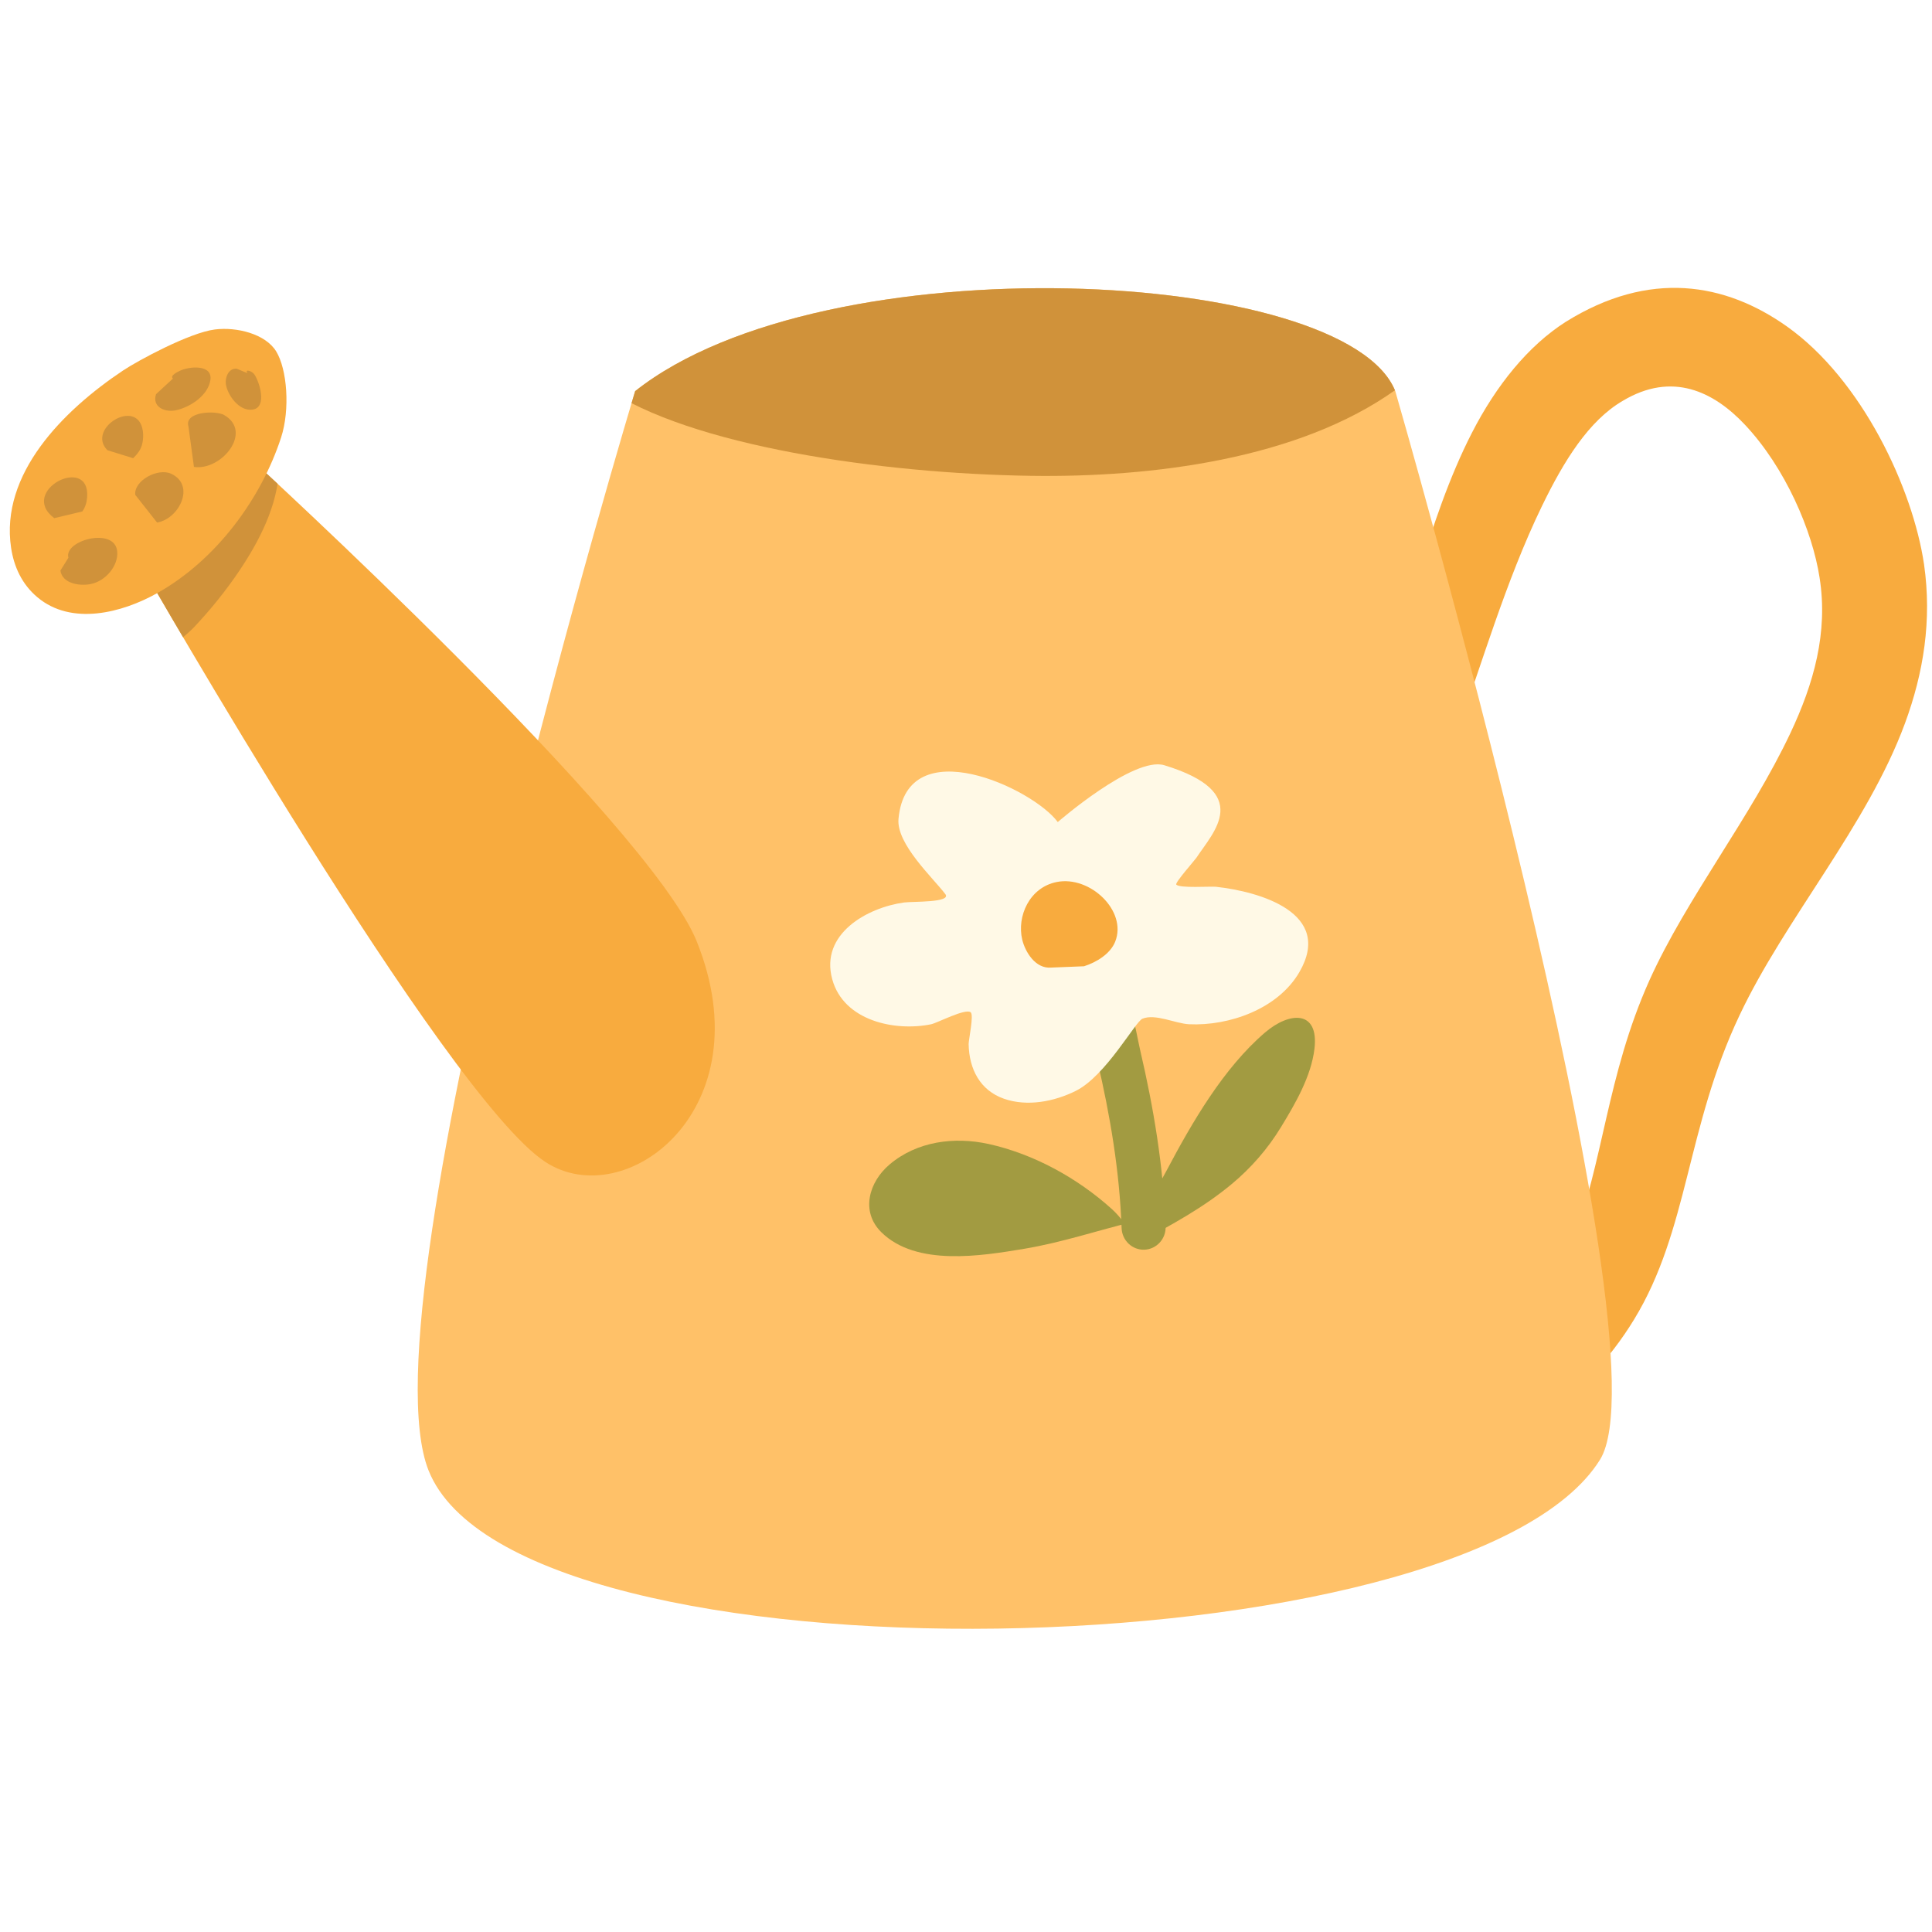
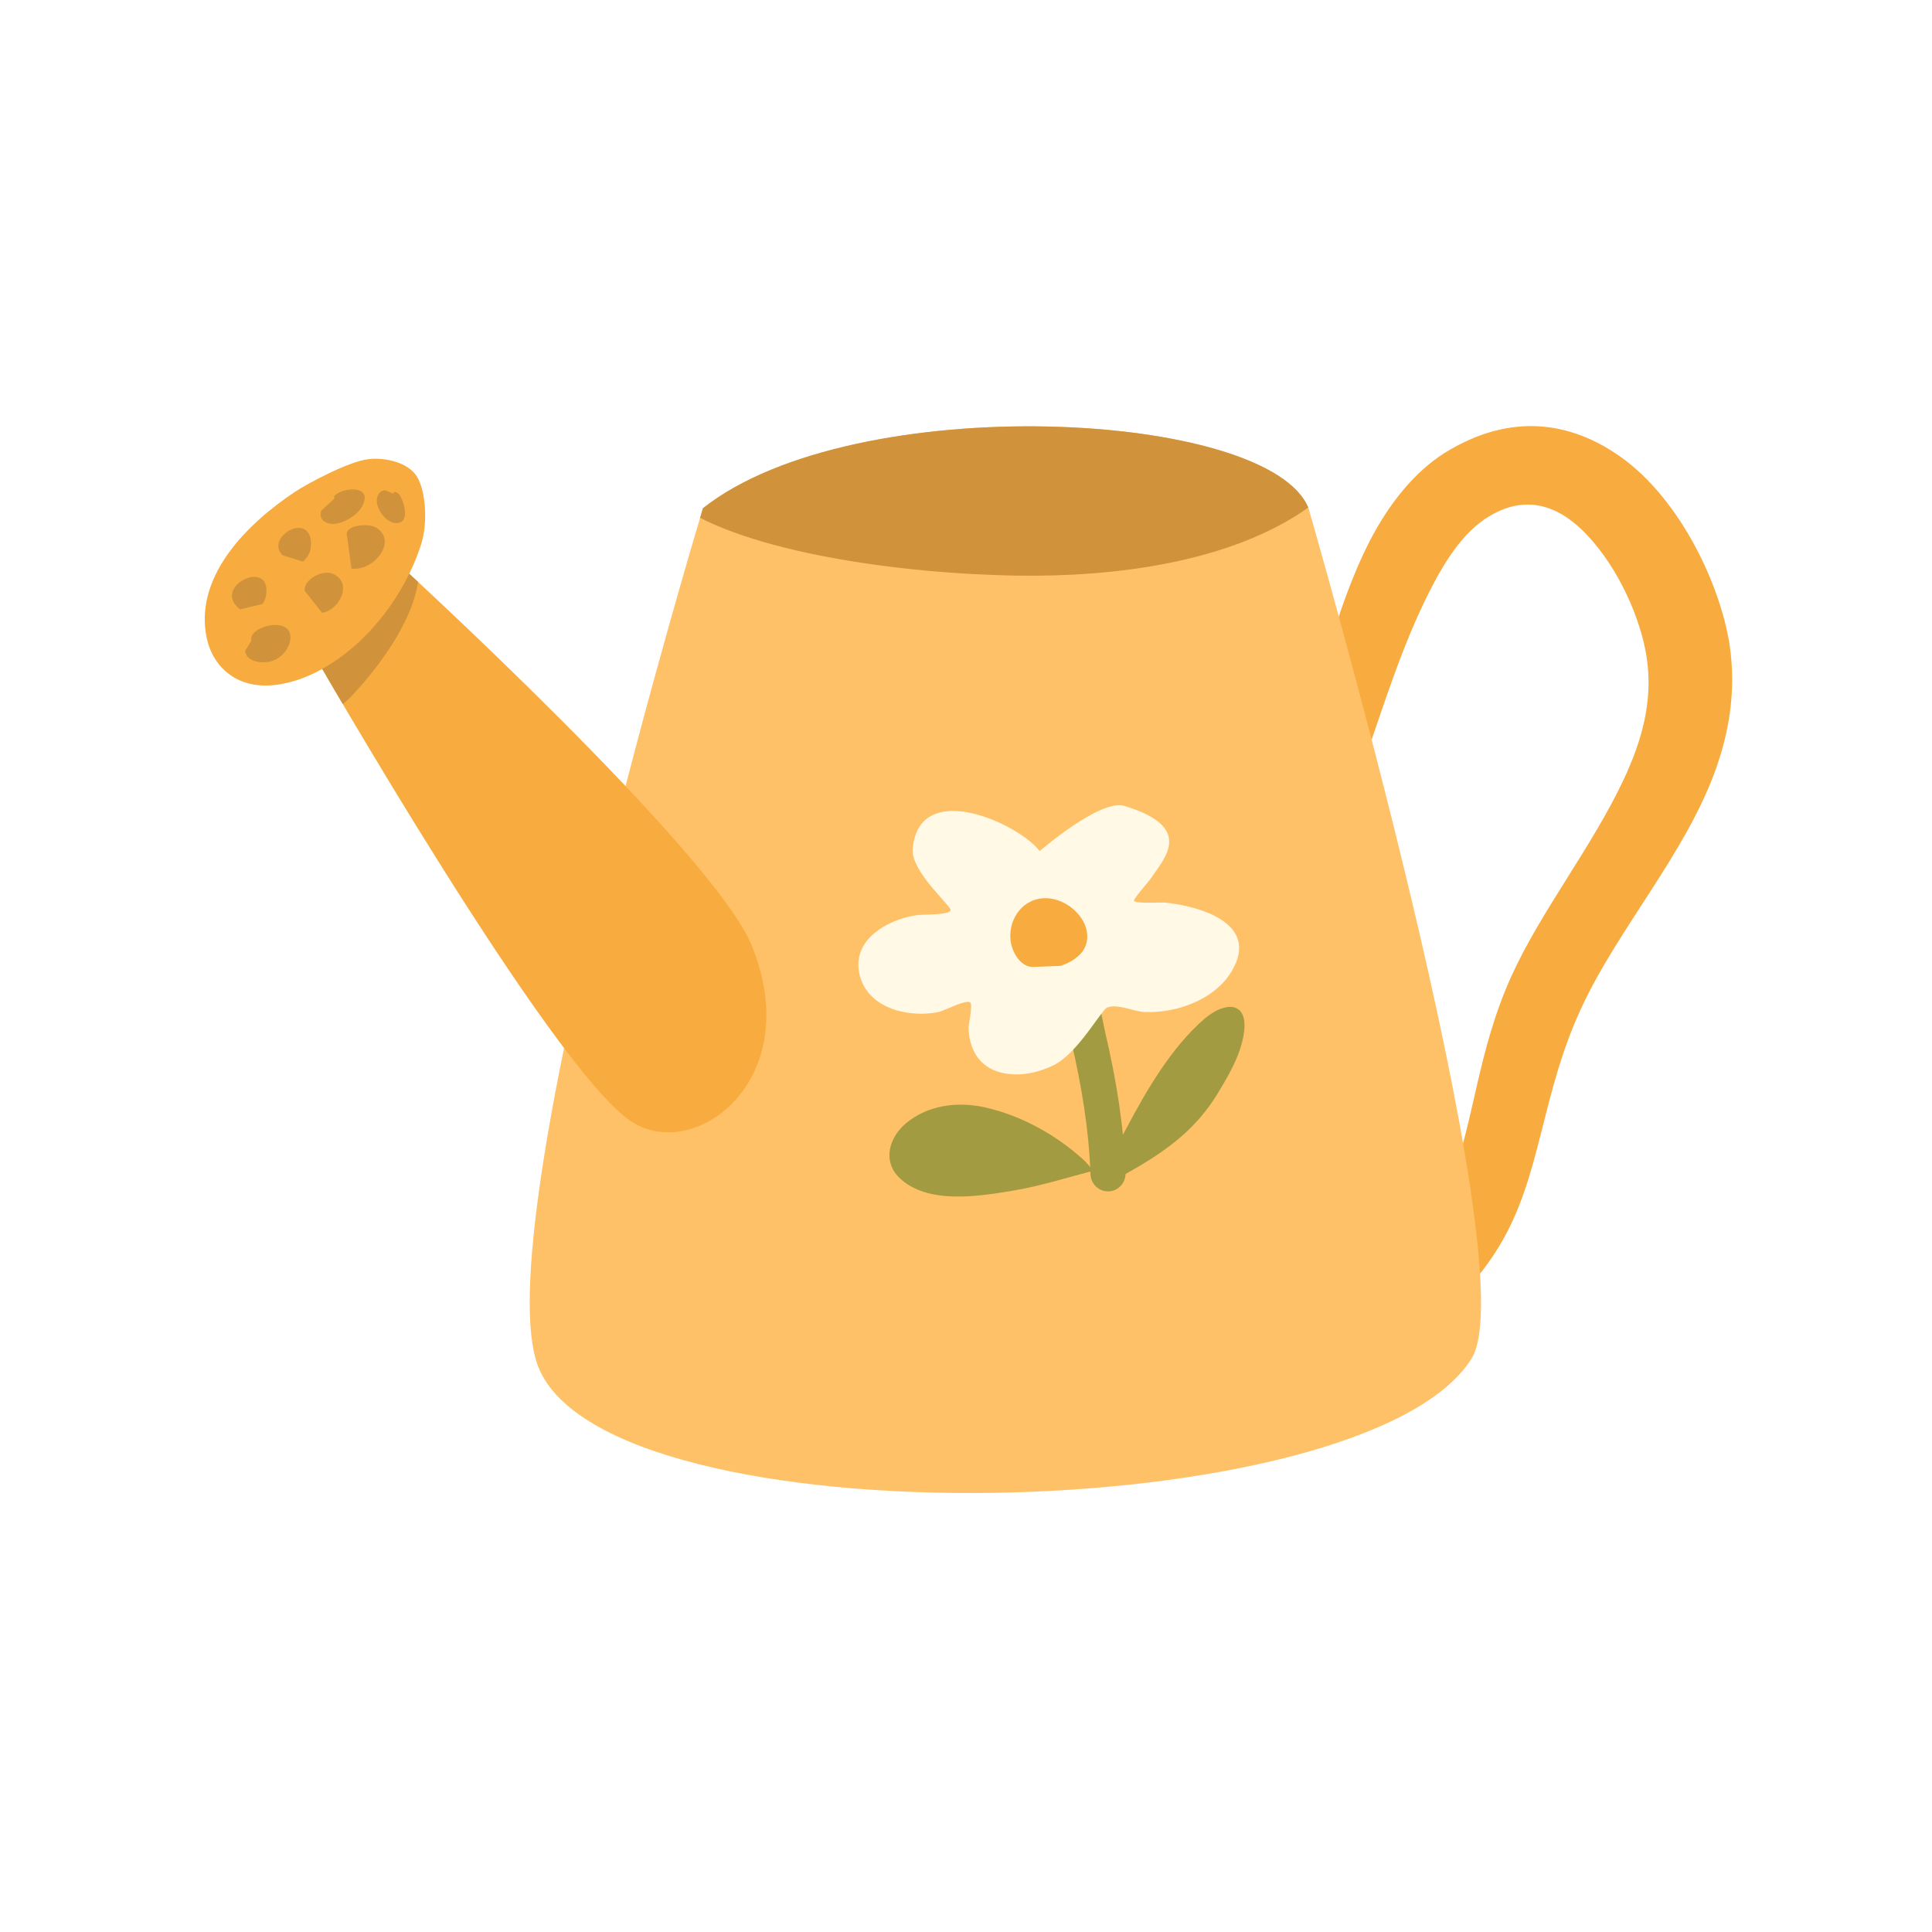
- <svg xmlns="http://www.w3.org/2000/svg" width="500" zoomAndPan="magnify" viewBox="0 0 375 375" height="500" preserveAspectRatio="xMidYMid meet" version="1.0">
+ <svg xmlns="http://www.w3.org/2000/svg" width="600" zoomAndPan="magnify" viewBox="0 0 450 450" height="600" preserveAspectRatio="xMidYMid meet" version="1.0">
  <defs>
-     <clipPath id="b5534ecb53">
-       <path d="M 117 55.785 L 286 55.785 L 286 93 L 117 93 Z M 117 55.785 " clip-rule="nonzero" />
+     <clipPath id="ab816c101f">
+       <path d="M 158 99.16 L 319 99.16 L 319 135 L 158 135 Z M 158 99.16 " clip-rule="nonzero" />
    </clipPath>
-     <clipPath id="87643b4dbe">
-       <path d="M 123.281 75.918 C 123.281 75.918 69.957 252.258 83.188 285.426 C 100.41 328.602 284.746 324.777 310.559 283.328 C 324.441 261.031 270.824 75.918 270.824 75.918 C 261.344 52.004 160.195 46.68 123.281 75.918 Z M 123.281 75.918 " clip-rule="evenodd" />
+     <clipPath id="c1bb70d034">
+       <path d="M 163.73 118.379 C 163.73 118.379 112.75 286.754 125.398 318.422 C 141.863 359.645 318.086 355.992 342.766 316.418 C 356.039 295.129 304.781 118.379 304.781 118.379 C 295.715 95.547 199.016 90.461 163.73 118.379 Z M 163.73 118.379 " clip-rule="evenodd" />
    </clipPath>
-     <clipPath id="77183126b1">
-       <path d="M 27.574 88.766 L 55 88.766 L 55 127 L 27.574 127 Z M 27.574 88.766 " clip-rule="nonzero" />
+     <clipPath id="f6dbbed4c2">
+       <path d="M 72.23 130.648 L 98 130.648 L 98 167 L 72.23 167 Z M 72.23 130.648 " clip-rule="nonzero" />
    </clipPath>
-     <clipPath id="5ea1ef3176">
-       <path d="M 27.574 110.016 C 27.574 110.016 86.395 212.883 105.887 225.555 C 121.402 235.641 148.375 215.379 135.234 182.719 C 126.02 159.82 48.488 88.906 48.488 88.906 Z M 27.574 110.016 " clip-rule="evenodd" />
+     <clipPath id="461dc4e98a">
+       <path d="M 72.234 150.938 C 72.234 150.938 128.465 249.156 147.098 261.254 C 161.93 270.883 187.715 251.539 175.152 220.355 C 166.348 198.492 92.227 130.781 92.227 130.781 Z M 72.234 150.938 " clip-rule="evenodd" />
    </clipPath>
  </defs>
-   <path fill="#f8ab3e" d="M 283.227 140.871 C 287.285 129.988 292.203 112.832 299.293 98.227 C 303.527 89.504 308.355 81.656 314.984 77.797 C 324.559 72.066 332.605 75.98 338.668 82.418 C 346.547 90.781 351.789 103.078 353.18 112.121 C 354.867 122.812 352.027 132.703 347.547 142.227 C 339.77 158.75 327.379 174.273 320.172 190.238 C 311.797 208.883 311.238 225.898 305.047 241.309 C 301.594 249.902 296.105 257.922 285.414 265.355 C 281.617 267.945 280.824 272.871 283.641 276.355 C 286.453 279.844 291.82 280.57 295.613 277.988 C 305.848 271.156 312.473 263.816 317.184 256.094 C 327.777 238.715 327.273 218.934 337.652 197.051 C 346.496 178.316 362.43 160.277 369.75 140.406 C 373.363 130.598 375.008 120.383 373.457 109.551 C 371.289 94.84 361.449 73.711 346.816 63.348 C 334.891 54.902 320.191 52.32 303.91 62.469 C 296.648 67.102 290.445 74.73 285.664 84.074 C 277.051 100.898 272.371 123.207 268.301 136.629 C 267.027 140.414 269.336 144.434 273.453 145.605 C 277.574 146.777 281.949 144.656 283.227 140.871 Z M 283.227 140.871 " fill-opacity="1" fill-rule="evenodd" />
-   <path fill="#ffc168" d="M 123.281 75.918 C 123.281 75.918 69.957 252.258 83.188 285.426 C 100.41 328.598 284.746 324.777 310.559 283.328 C 324.441 261.031 270.824 75.918 270.824 75.918 C 261.344 52.004 160.195 46.68 123.281 75.918 Z M 123.281 75.918 " fill-opacity="1" fill-rule="evenodd" />
-   <g clip-path="url(#b5534ecb53)">
-     <g clip-path="url(#87643b4dbe)">
-       <path fill="#d0923a" d="M 117.41 75.207 C 133.82 86.547 170.945 91.938 200.184 92.359 C 223.359 92.691 252.027 89.195 270.957 75.609 C 297.02 56.906 284.438 29.723 255.938 20.77 C 219.949 9.465 178.059 17.777 142.902 27.496 Z M 117.41 75.207 " fill-opacity="1" fill-rule="evenodd" />
+   <path fill="#f8ab3e" d="M 316.633 180.398 C 320.516 170.008 325.215 153.629 331.996 139.68 C 336.043 131.352 340.66 123.859 346.996 120.176 C 356.152 114.703 363.844 118.441 369.637 124.586 C 377.172 132.574 382.184 144.312 383.512 152.945 C 385.125 163.156 382.41 172.602 378.125 181.695 C 370.691 197.469 358.848 212.289 351.957 227.535 C 343.949 245.34 343.414 261.582 337.496 276.297 C 334.195 284.5 328.949 292.16 318.727 299.258 C 315.098 301.73 314.34 306.434 317.031 309.762 C 319.723 313.09 324.852 313.785 328.477 311.316 C 338.262 304.793 344.598 297.785 349.098 290.414 C 359.227 273.82 358.746 254.934 368.668 234.039 C 377.121 216.152 392.352 198.926 399.352 179.953 C 402.805 170.59 404.379 160.836 402.898 150.492 C 400.824 136.449 391.414 116.273 377.426 106.379 C 366.027 98.316 351.973 95.852 336.41 105.539 C 329.465 109.961 323.539 117.246 318.965 126.168 C 310.73 142.23 306.258 163.531 302.367 176.352 C 301.148 179.961 303.355 183.801 307.293 184.918 C 311.23 186.035 315.414 184.012 316.633 180.398 Z M 316.633 180.398 " fill-opacity="1" fill-rule="evenodd" />
+   <path fill="#ffc168" d="M 163.73 118.379 C 163.73 118.379 112.75 286.754 125.398 318.422 C 141.863 359.645 318.086 355.992 342.766 316.418 C 356.039 295.129 304.781 118.379 304.781 118.379 C 295.715 95.547 199.02 90.461 163.73 118.379 Z M 163.73 118.379 " fill-opacity="1" fill-rule="evenodd" />
+   <g clip-path="url(#ab816c101f)">
+     <g clip-path="url(#c1bb70d034)">
+       <path fill="#d0923a" d="M 158.117 117.703 C 173.805 128.531 209.293 133.676 237.246 134.078 C 259.406 134.395 286.809 131.059 304.906 118.086 C 329.824 100.227 317.793 74.273 290.547 65.723 C 256.145 54.93 216.098 62.867 182.488 72.145 Z M 158.117 117.703 " fill-opacity="1" fill-rule="evenodd" />
    </g>
  </g>
-   <path fill="#a29b41" d="M 210.543 197.613 C 211.273 198.055 211.43 199.125 211.727 200.117 C 212.324 202.141 212.629 204.324 212.988 205.848 C 215.492 216.559 217.312 227.363 217.703 238.379 C 217.789 240.777 219.77 242.652 222.125 242.566 C 224.484 242.477 226.332 240.461 226.246 238.066 C 225.832 226.48 223.938 215.105 221.305 203.836 C 220.824 201.781 220.375 198.672 219.395 196.07 C 218.418 193.469 216.902 191.34 214.898 190.129 C 212.867 188.906 210.242 189.59 209.043 191.656 C 207.844 193.723 208.512 196.387 210.543 197.613 Z M 210.543 197.613 " fill-opacity="1" fill-rule="evenodd" />
-   <path fill="#a29b41" d="M 221.582 239.426 C 221.582 235.379 224.684 230.523 226.477 227.125 C 231.398 217.824 237.48 207.328 245.512 200.434 C 250.324 196.305 256.023 196.031 255.137 203.559 C 254.5 208.945 251.379 214.277 248.625 218.793 C 246.062 222.996 242.852 226.676 239.09 229.812 C 233.555 234.426 227.344 237.781 221.051 241.152 Z M 221.582 239.426 " fill-opacity="1" fill-rule="evenodd" />
-   <path fill="#a29b41" d="M 220.359 239.582 C 218.699 238.16 217.496 236.203 215.855 234.719 C 209.176 228.676 200.645 223.977 191.887 222.047 C 185.266 220.594 178.008 221.496 172.656 226.031 C 168.68 229.406 166.98 235.137 171.066 239.172 C 177.844 245.867 190.504 243.773 198.816 242.387 C 206.168 241.16 213.207 238.777 220.426 237.027 Z M 220.359 239.582 " fill-opacity="1" fill-rule="evenodd" />
-   <path fill="#fff9e6" d="M 205.312 159.562 C 205.312 159.562 220.074 146.73 225.988 148.531 C 243.445 153.852 235.473 161.52 232.223 166.488 C 231.902 166.973 228.043 171.316 228.312 171.688 C 228.871 172.449 234.996 172.012 236.031 172.125 C 244.543 173.059 258.879 177.207 252.203 188.699 C 248.051 195.844 238.562 199.172 230.793 198.805 C 228.18 198.68 224.25 196.699 221.746 197.73 C 220.352 198.305 214.664 208.797 208.855 211.715 C 204.652 213.82 199.395 214.848 194.863 213.262 C 190.23 211.648 188.094 207.484 188.012 202.656 C 187.996 201.82 189.066 196.992 188.406 196.48 C 187.355 195.68 181.957 198.547 180.742 198.805 C 173.789 200.246 163.777 198.203 161.543 190.094 C 159.105 181.238 168.387 176.145 175.48 175.172 C 177.086 174.949 184.762 175.23 183.484 173.543 C 181.109 170.402 173.953 163.816 174.398 158.945 C 175.988 141.551 200.52 153.023 205.312 159.562 Z M 205.312 159.562 " fill-opacity="1" fill-rule="evenodd" />
-   <path fill="#f8ab3e" d="M 204.066 187.805 C 200.969 188.102 198.973 184.734 198.414 182.383 C 197.34 177.863 199.805 172.262 205.094 171.199 C 211.562 169.898 218.848 176.812 216.453 182.789 C 215.516 185.129 212.859 186.77 210.41 187.551 Z M 204.066 187.805 " fill-opacity="1" fill-rule="evenodd" />
-   <path fill="#f8ab3e" d="M 27.574 110.016 C 27.574 110.016 86.395 212.883 105.887 225.555 C 121.402 235.641 148.375 215.379 135.234 182.719 C 126.02 159.82 48.488 88.906 48.488 88.906 Z M 27.574 110.016 " fill-opacity="1" fill-rule="evenodd" />
-   <g clip-path="url(#77183126b1)">
-     <g clip-path="url(#5ea1ef3176)">
-       <path fill="#d0923a" d="M 32.891 126.258 C 34.25 124.555 36.215 123.281 37.707 121.695 C 40.898 118.301 43.879 114.625 46.516 110.691 C 50.254 105.121 53.949 98.102 54.164 90.898 C 54.289 86.875 52.73 83.129 48.59 83.32 C 47.418 83.375 46.285 83.738 45.203 84.188 C 43.793 84.77 42.488 85.57 41.234 86.465 C 29.66 94.715 21.395 109.113 16.207 122.898 Z M 32.891 126.258 " fill-opacity="1" fill-rule="evenodd" />
+   <path fill="#a29b41" d="M 247.148 234.574 C 247.848 234.996 248 236.02 248.281 236.969 C 248.855 238.898 249.145 240.984 249.488 242.438 C 251.879 252.664 253.621 262.984 253.996 273.5 C 254.078 275.789 255.973 277.578 258.223 277.496 C 260.48 277.414 262.242 275.488 262.16 273.199 C 261.766 262.137 259.957 251.277 257.438 240.516 C 256.977 238.555 256.551 235.586 255.613 233.105 C 254.676 230.621 253.23 228.586 251.312 227.43 C 249.371 226.262 246.863 226.914 245.715 228.887 C 244.566 230.859 245.207 233.406 247.148 234.574 Z M 247.148 234.574 " fill-opacity="1" fill-rule="evenodd" />
+   <path fill="#a29b41" d="M 257.703 274.5 C 257.703 270.637 260.668 266 262.383 262.754 C 267.086 253.871 272.902 243.852 280.582 237.27 C 285.18 233.328 290.629 233.066 289.781 240.254 C 289.176 245.398 286.188 250.488 283.555 254.797 C 281.105 258.812 278.039 262.324 274.441 265.32 C 269.148 269.727 263.211 272.93 257.195 276.145 Z M 257.703 274.5 " fill-opacity="1" fill-rule="evenodd" />
+   <path fill="#a29b41" d="M 256.535 274.648 C 254.949 273.289 253.797 271.422 252.23 270.008 C 245.84 264.234 237.688 259.746 229.312 257.906 C 222.984 256.52 216.047 257.379 210.93 261.711 C 207.129 264.93 205.504 270.402 209.41 274.258 C 215.891 280.648 227.992 278.652 235.941 277.324 C 242.965 276.156 249.695 273.883 256.598 272.207 Z M 256.535 274.648 " fill-opacity="1" fill-rule="evenodd" />
+   <path fill="#fff9e6" d="M 242.152 198.246 C 242.152 198.246 256.262 185.992 261.914 187.715 C 278.602 192.793 270.98 200.113 267.875 204.855 C 267.57 205.32 263.879 209.469 264.137 209.82 C 264.672 210.551 270.527 210.133 271.516 210.238 C 279.652 211.133 293.359 215.09 286.977 226.066 C 283.008 232.887 273.938 236.062 266.508 235.711 C 264.012 235.594 260.254 233.707 257.859 234.688 C 256.527 235.234 251.09 245.254 245.535 248.039 C 241.52 250.051 236.492 251.031 232.16 249.52 C 227.73 247.977 225.688 244 225.609 239.395 C 225.598 238.594 226.617 233.98 225.988 233.496 C 224.984 232.73 219.82 235.469 218.66 235.711 C 212.012 237.09 202.441 235.141 200.309 227.395 C 197.977 218.941 206.848 214.078 213.629 213.148 C 215.168 212.938 222.504 213.207 221.285 211.594 C 219.012 208.598 212.168 202.305 212.594 197.656 C 214.113 181.047 237.566 192.004 242.152 198.246 Z M 242.152 198.246 " fill-opacity="1" fill-rule="evenodd" />
+   <path fill="#f8ab3e" d="M 240.961 225.211 C 238 225.496 236.09 222.281 235.555 220.031 C 234.527 215.719 236.887 210.367 241.941 209.355 C 248.125 208.117 255.09 214.715 252.801 220.422 C 251.902 222.656 249.367 224.223 247.023 224.969 Z M 240.961 225.211 " fill-opacity="1" fill-rule="evenodd" />
+   <path fill="#f8ab3e" d="M 72.234 150.938 C 72.234 150.938 128.465 249.156 147.098 261.254 C 161.93 270.883 187.715 251.539 175.152 220.355 C 166.348 198.492 92.227 130.781 92.227 130.781 Z M 72.234 150.938 " fill-opacity="1" fill-rule="evenodd" />
+   <g clip-path="url(#f6dbbed4c2)">
+     <g clip-path="url(#461dc4e98a)">
+       <path fill="#d0923a" d="M 77.316 166.445 C 78.613 164.82 80.492 163.605 81.918 162.09 C 84.973 158.848 87.82 155.34 90.34 151.582 C 93.914 146.262 97.445 139.562 97.652 132.688 C 97.773 128.84 96.281 125.266 92.324 125.449 C 91.203 125.5 90.121 125.848 89.086 126.277 C 87.734 126.832 86.492 127.598 85.289 128.449 C 74.227 136.328 66.324 150.074 61.367 163.238 Z M 77.316 166.445 " fill-opacity="1" fill-rule="evenodd" />
    </g>
  </g>
-   <path fill="#f8ab3e" d="M 41.719 63.949 C 36.766 64.57 26.703 70.031 23.883 71.914 C 12.203 79.711 0.004 92.004 2.152 106.324 C 2.703 109.992 4.246 113.398 7.262 115.93 C 13.883 121.492 23.664 118.965 30.477 115.148 C 42.047 108.672 50.723 96.707 54.562 84.914 C 56.324 79.496 55.746 71.695 53.605 68.199 C 51.52 64.797 45.934 63.422 41.719 63.949 Z M 41.719 63.949 " fill-opacity="1" fill-rule="evenodd" />
-   <path fill="#d0923a" d="M 13.277 108.254 C 12.32 104.879 22.371 102.156 22.758 107.09 C 22.969 109.82 20.516 112.805 17.57 113.371 C 15.363 113.797 12.074 113.238 11.727 110.742 Z M 13.277 108.254 " fill-opacity="1" fill-rule="evenodd" />
-   <path fill="#d0923a" d="M 26.258 96.059 C 25.938 93.289 30.652 90.754 33.23 91.957 C 38.035 94.207 34.734 100.738 30.488 101.422 Z M 26.258 96.059 " fill-opacity="1" fill-rule="evenodd" />
-   <path fill="#d0923a" d="M 10.523 100.574 C 3.477 95.254 17.504 88.129 16.914 96.488 C 16.844 97.488 16.574 98.434 15.98 99.273 Z M 10.523 100.574 " fill-opacity="1" fill-rule="evenodd" />
-   <path fill="#d0923a" d="M 20.848 87.387 C 16.664 83.168 26.723 77.008 27.723 83.625 C 27.848 84.43 27.797 85.305 27.621 86.098 C 27.375 87.227 26.695 88.113 25.852 88.938 Z M 20.848 87.387 " fill-opacity="1" fill-rule="evenodd" />
-   <path fill="#d0923a" d="M 36.582 82.781 C 35.68 79.883 41.859 79.605 43.52 80.566 C 49.145 83.82 43.012 91.41 37.645 90.633 Z M 36.582 82.781 " fill-opacity="1" fill-rule="evenodd" />
-   <path fill="#d0923a" d="M 33.566 73.48 C 32.914 72.898 34.5 72.172 34.895 71.98 C 36.746 71.078 41.289 70.695 40.84 73.754 C 40.418 76.625 37.164 78.93 34.273 79.605 C 31.965 80.145 29.465 78.949 30.289 76.504 Z M 33.566 73.48 " fill-opacity="1" fill-rule="evenodd" />
-   <path fill="#d0923a" d="M 48.027 72.43 C 47.418 71.57 48.883 71.977 49.352 72.637 C 50.332 74.027 51.977 79.094 49.008 79.504 C 46.336 79.875 44.098 76.559 43.836 74.523 C 43.684 73.328 44.305 71.449 45.93 71.562 Z M 48.027 72.43 " fill-opacity="1" fill-rule="evenodd" />
+   <path fill="#f8ab3e" d="M 85.758 106.953 C 81.02 107.543 71.398 112.762 68.703 114.559 C 57.535 122 45.875 133.738 47.93 147.414 C 48.457 150.918 49.93 154.168 52.812 156.586 C 59.145 161.895 68.492 159.48 75.008 155.84 C 86.066 149.656 94.363 138.23 98.031 126.973 C 99.719 121.797 99.164 114.348 97.117 111.012 C 95.125 107.762 89.781 106.449 85.758 106.953 Z M 85.758 106.953 " fill-opacity="1" fill-rule="evenodd" />
+   <path fill="#d0923a" d="M 58.566 149.254 C 57.648 146.035 67.258 143.434 67.629 148.145 C 67.828 150.75 65.484 153.598 62.668 154.141 C 60.559 154.547 57.414 154.016 57.082 151.629 Z M 58.566 149.254 " fill-opacity="1" fill-rule="evenodd" />
+   <path fill="#d0923a" d="M 70.973 137.613 C 70.668 134.965 75.176 132.543 77.641 133.695 C 82.234 135.844 79.078 142.078 75.02 142.73 Z M 70.973 137.613 " fill-opacity="1" fill-rule="evenodd" />
+   <path fill="#d0923a" d="M 55.93 141.922 C 49.195 136.84 62.605 130.043 62.043 138.023 C 61.977 138.977 61.715 139.879 61.148 140.684 Z M 55.93 141.922 " fill-opacity="1" fill-rule="evenodd" />
+   <path fill="#d0923a" d="M 65.801 129.332 C 61.801 125.305 71.418 119.422 72.375 125.738 C 72.492 126.508 72.445 127.34 72.277 128.102 C 72.039 129.18 71.395 130.023 70.586 130.812 Z M 65.801 129.332 " fill-opacity="1" fill-rule="evenodd" />
+   <path fill="#d0923a" d="M 80.844 124.934 C 79.98 122.168 85.891 121.902 87.477 122.82 C 92.855 125.926 86.992 133.172 81.859 132.43 Z M 80.844 124.934 " fill-opacity="1" fill-rule="evenodd" />
+   <path fill="#d0923a" d="M 77.961 116.055 C 77.336 115.496 78.852 114.805 79.23 114.621 C 81 113.758 85.344 113.395 84.914 116.312 C 84.512 119.059 81.402 121.258 78.637 121.902 C 76.43 122.418 74.039 121.277 74.828 118.941 Z M 77.961 116.055 " fill-opacity="1" fill-rule="evenodd" />
+   <path fill="#d0923a" d="M 91.785 115.051 C 91.203 114.23 92.605 114.617 93.051 115.25 C 93.992 116.578 95.562 121.41 92.723 121.805 C 90.168 122.156 88.027 118.992 87.777 117.051 C 87.633 115.91 88.227 114.113 89.781 114.223 Z M 91.785 115.051 " fill-opacity="1" fill-rule="evenodd" />
</svg>
